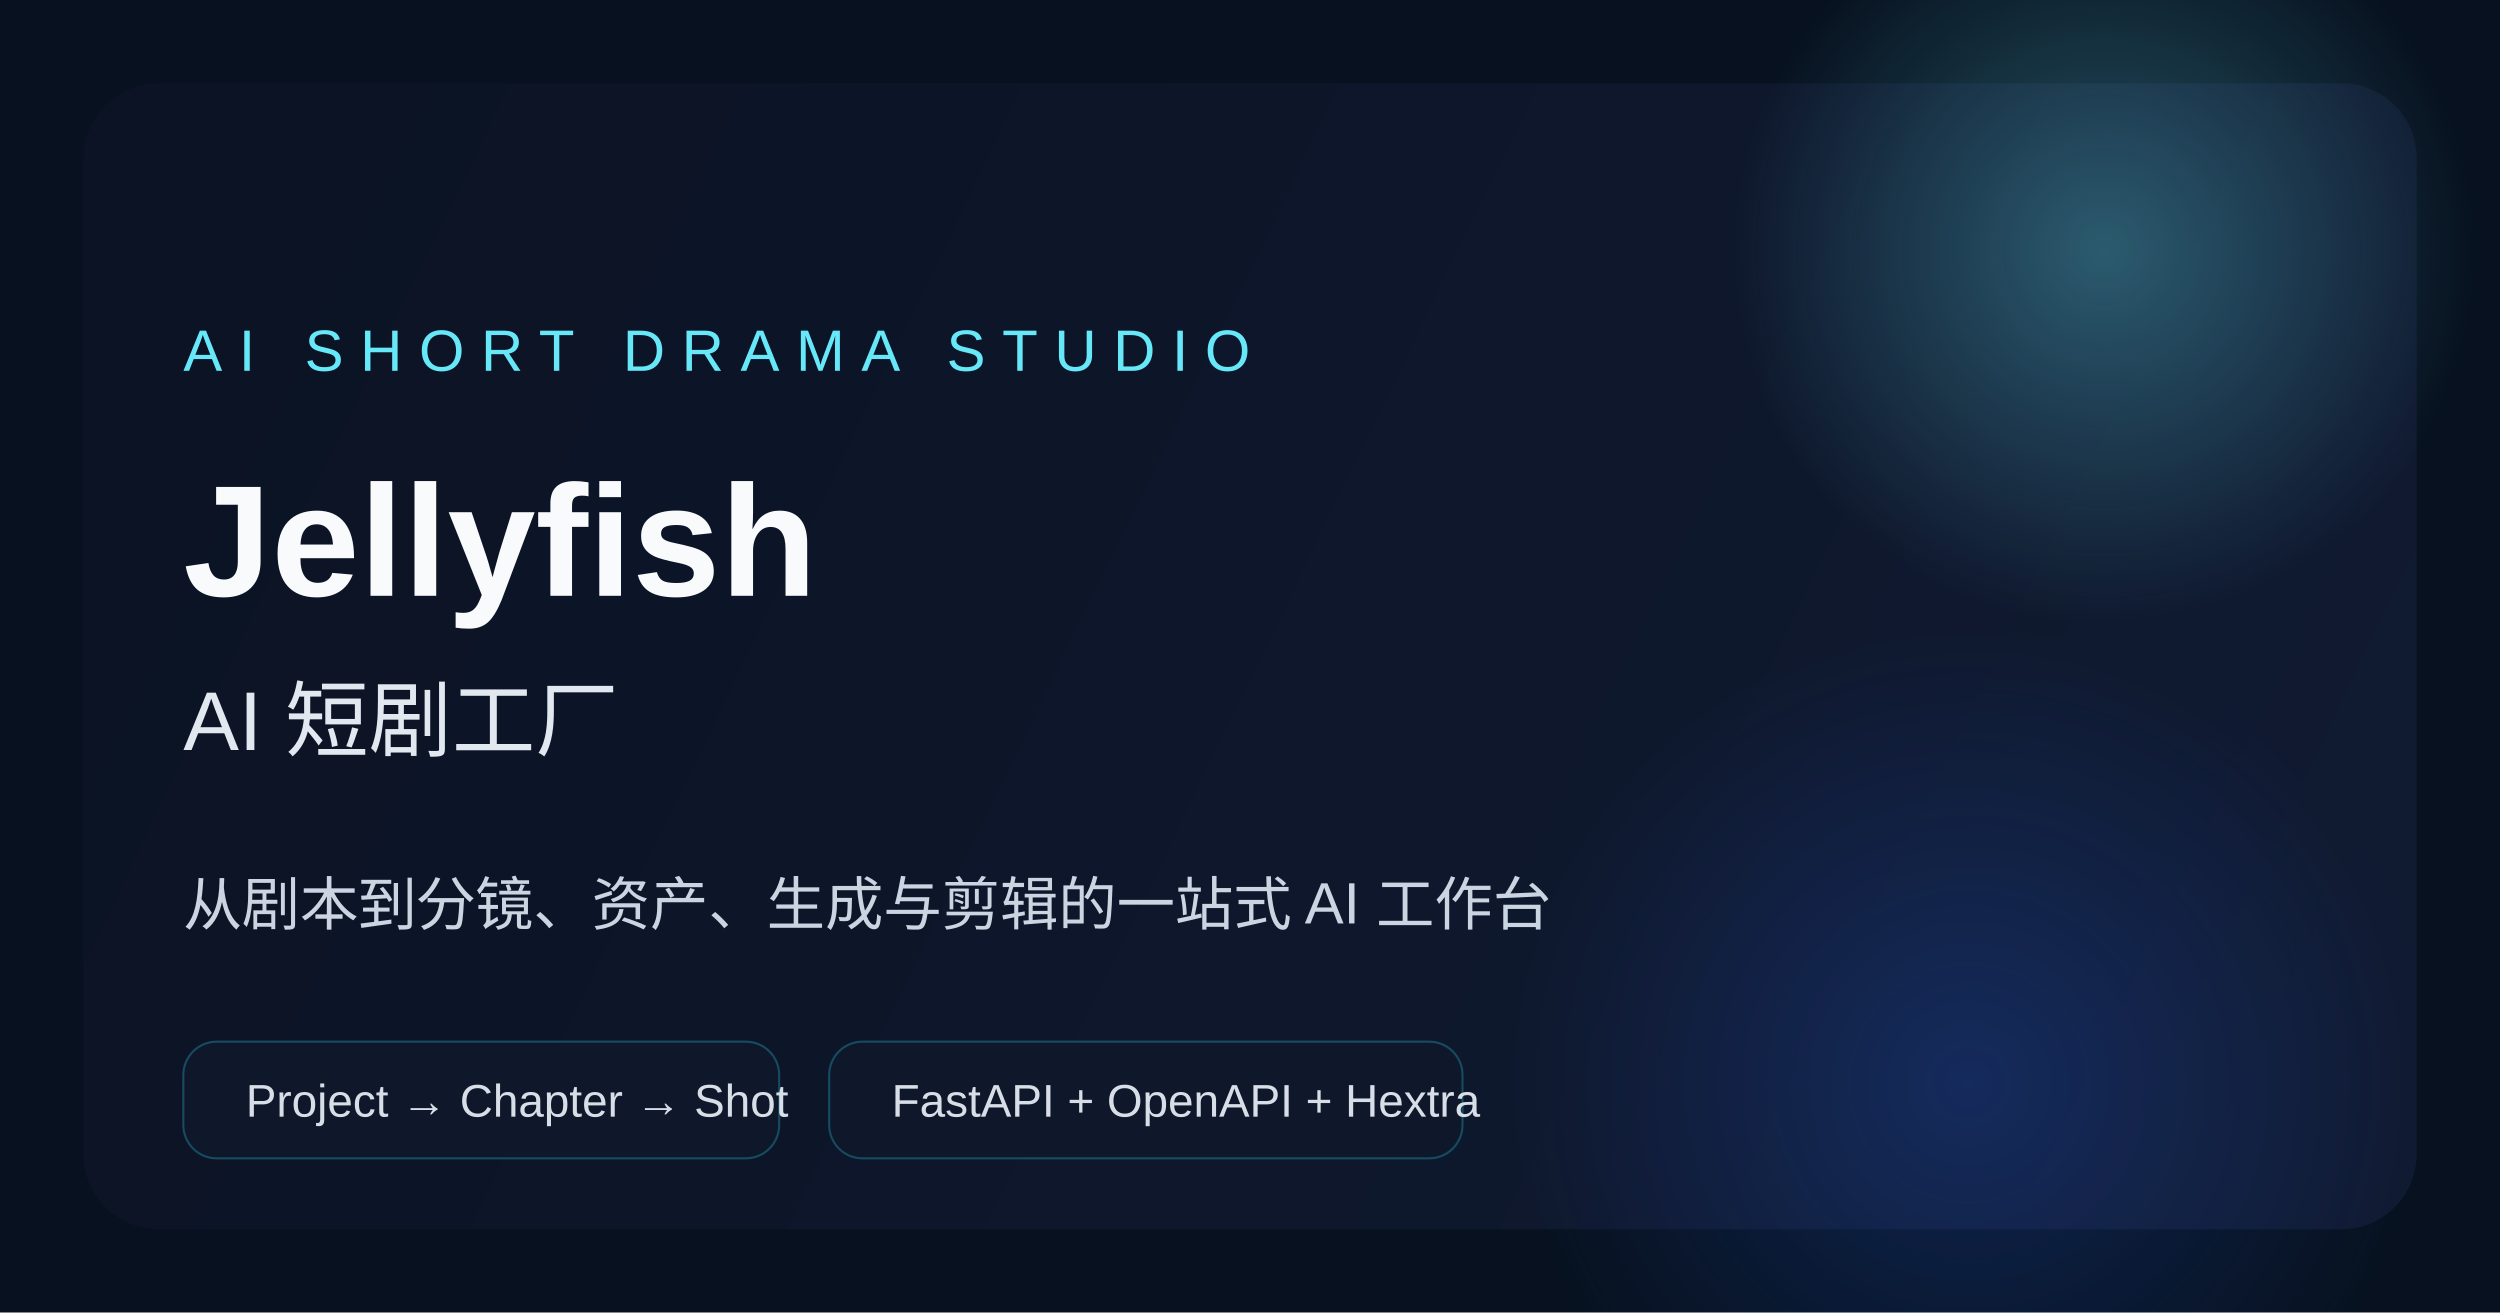
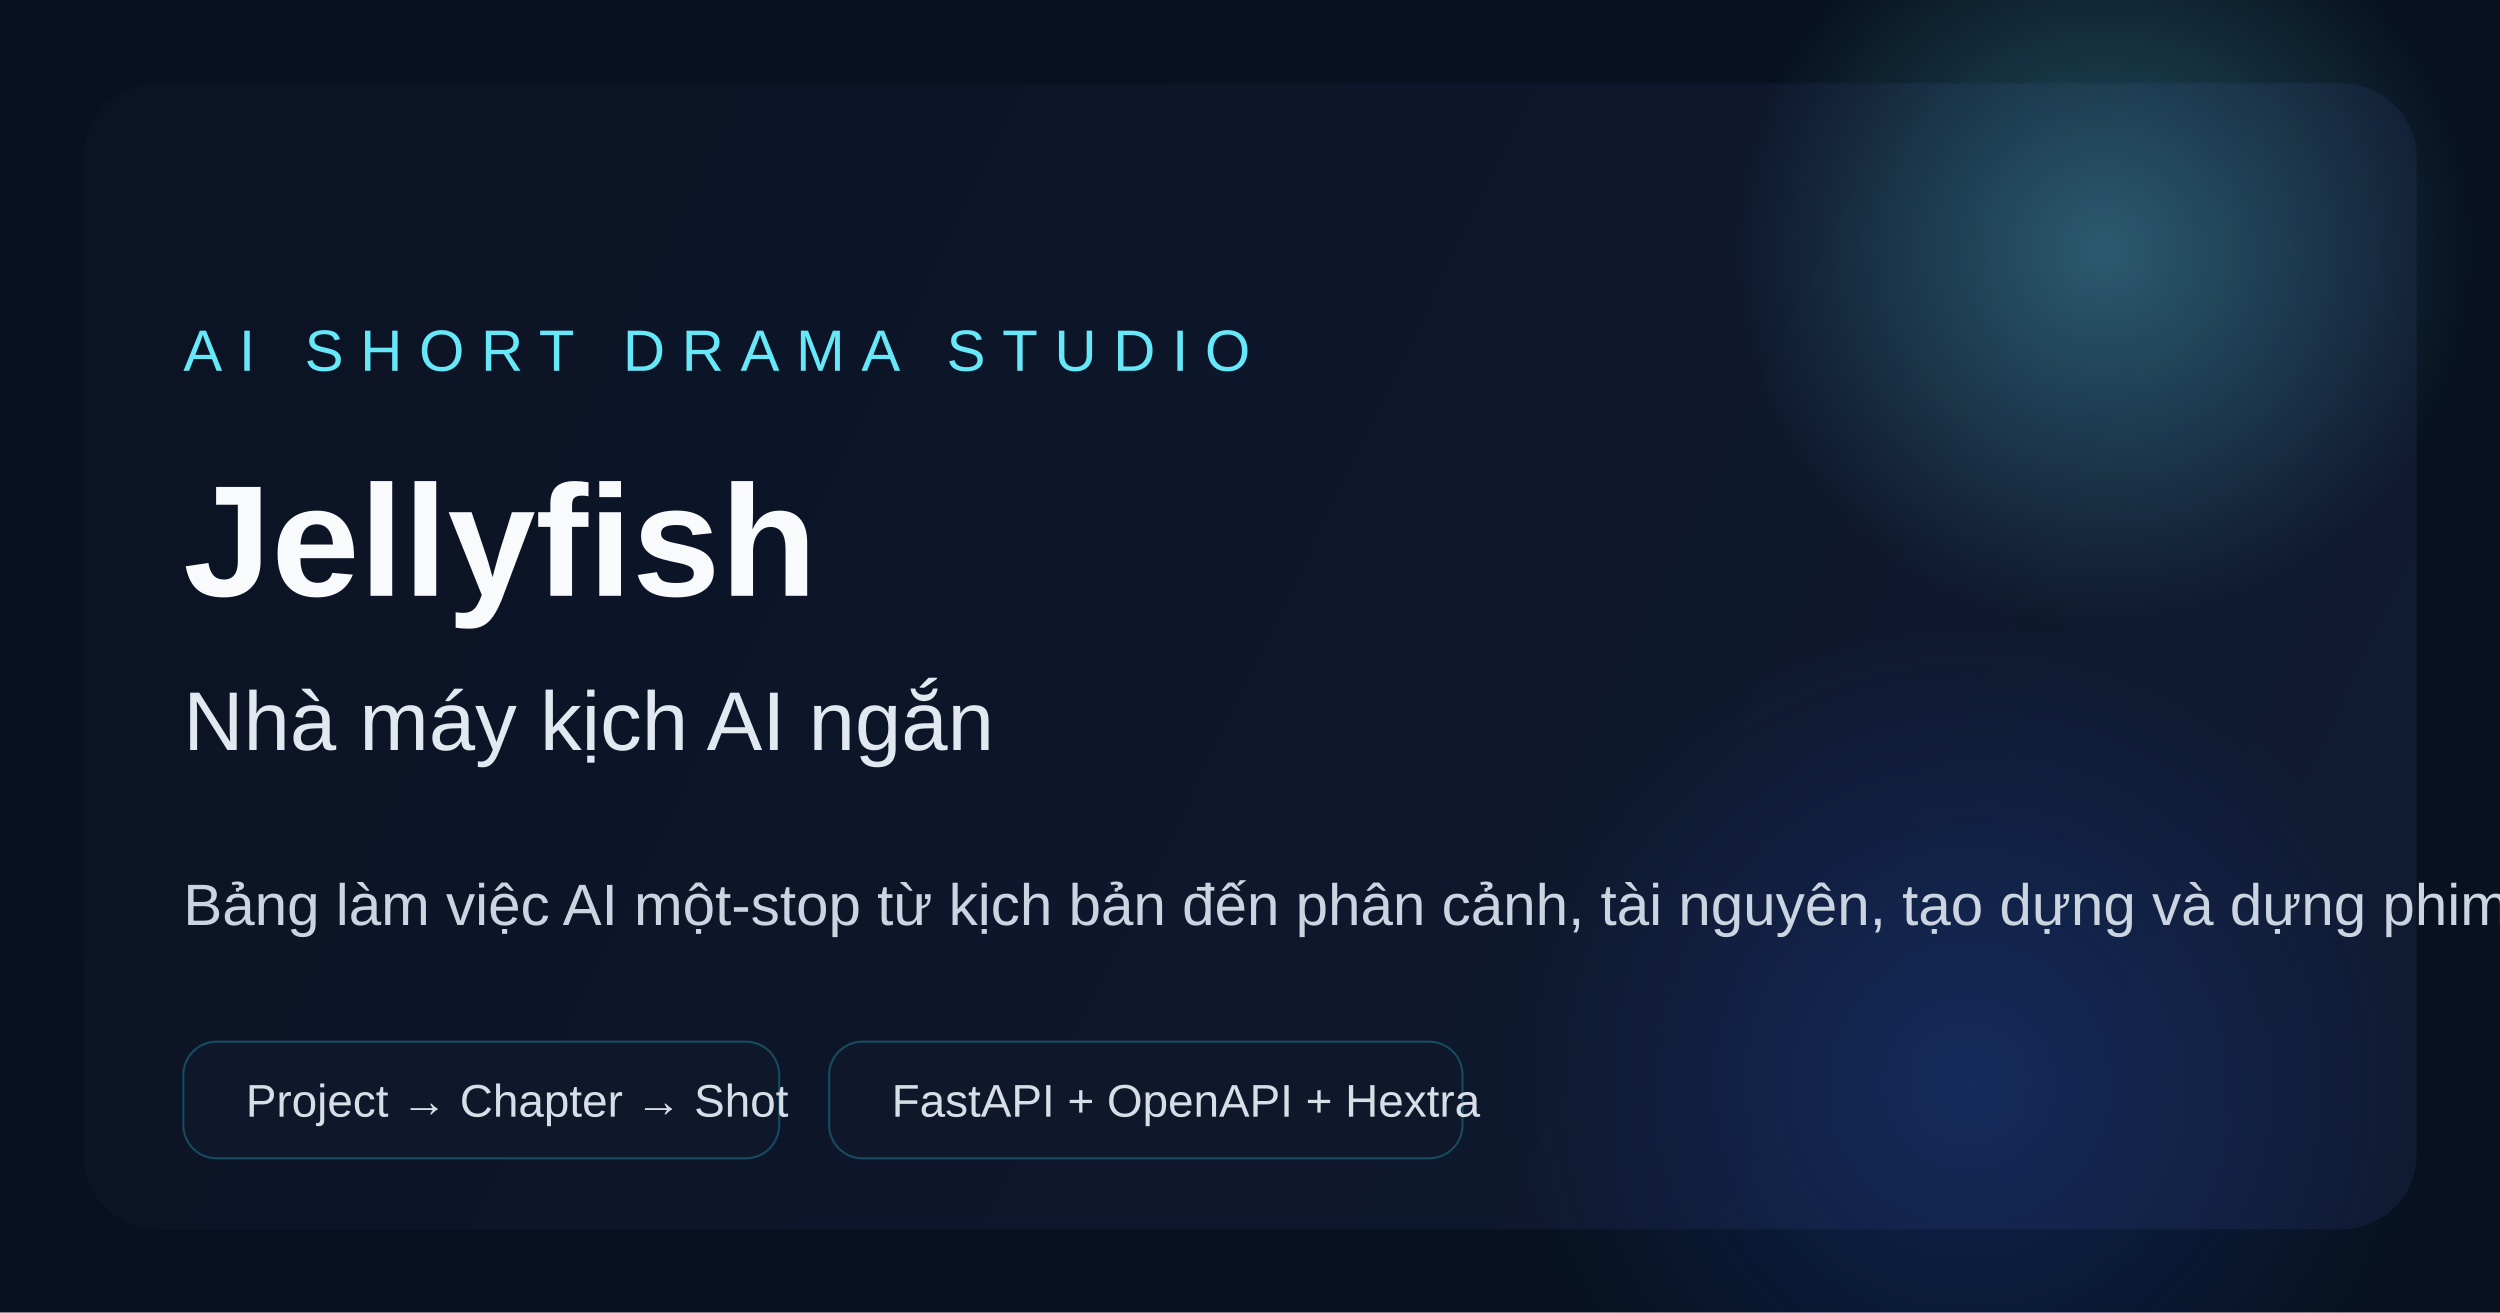
<svg xmlns="http://www.w3.org/2000/svg" width="1200" height="630" viewBox="0 0 1200 630" fill="none">
  <rect width="1200" height="630" fill="#07111F" />
  <rect x="40" y="40" width="1120" height="550" rx="36" fill="url(#panel)" />
  <circle cx="1010" cy="120" r="180" fill="url(#orb)" fill-opacity="0.32" />
  <circle cx="945" cy="520" r="220" fill="url(#orb2)" fill-opacity="0.24" />
  <text x="88" y="178" fill="#67E8F9" font-size="28" font-family="Arial, sans-serif" letter-spacing="8">AI SHORT DRAMA STUDIO</text>
  <text x="88" y="286" fill="#F8FAFC" font-size="76" font-weight="700" font-family="Arial, sans-serif">Jellyfish</text>
-   <text x="88" y="360" fill="#E2E8F0" font-size="40" font-family="Arial, sans-serif">AI 短剧工厂</text>
-   <text x="88" y="444" fill="#CBD5E1" font-size="28" font-family="Arial, sans-serif">从剧本到分镜、资产、生成与剪辑的一站式 AI 工作台</text>
+   <text x="88" y="360" fill="#E2E8F0" font-size="40" font-family="Arial, sans-serif">Nhà máy kịch AI ngắn</text>
+   <text x="88" y="444" fill="#CBD5E1" font-size="28" font-family="Arial, sans-serif">Bảng làm việc AI một-stop từ kịch bản đến phân cảnh, tài nguyên, tạo dựng và dựng phim</text>
  <g opacity="0.95">
    <rect x="88" y="500" width="286" height="56" rx="16" fill="#0F172A" stroke="#164E63" />
    <text x="118" y="536" fill="#E2E8F0" font-size="22" font-family="Arial, sans-serif">Project → Chapter → Shot</text>
  </g>
  <g opacity="0.95">
    <rect x="398" y="500" width="304" height="56" rx="16" fill="#0F172A" stroke="#164E63" />
    <text x="428" y="536" fill="#E2E8F0" font-size="22" font-family="Arial, sans-serif">FastAPI + OpenAPI + Hextra</text>
  </g>
  <defs>
    <linearGradient id="panel" x1="104" y1="76" x2="1104" y2="560" gradientUnits="userSpaceOnUse">
      <stop stop-color="#0B1324" />
      <stop offset="1" stop-color="#101A31" />
    </linearGradient>
    <radialGradient id="orb" cx="0" cy="0" r="1" gradientUnits="userSpaceOnUse" gradientTransform="translate(1010 120) rotate(90) scale(180)">
      <stop stop-color="#67E8F9" />
      <stop offset="1" stop-color="#67E8F9" stop-opacity="0" />
    </radialGradient>
    <radialGradient id="orb2" cx="0" cy="0" r="1" gradientUnits="userSpaceOnUse" gradientTransform="translate(945 520) rotate(90) scale(220)">
      <stop stop-color="#2563EB" />
      <stop offset="1" stop-color="#2563EB" stop-opacity="0" />
    </radialGradient>
  </defs>
</svg>
